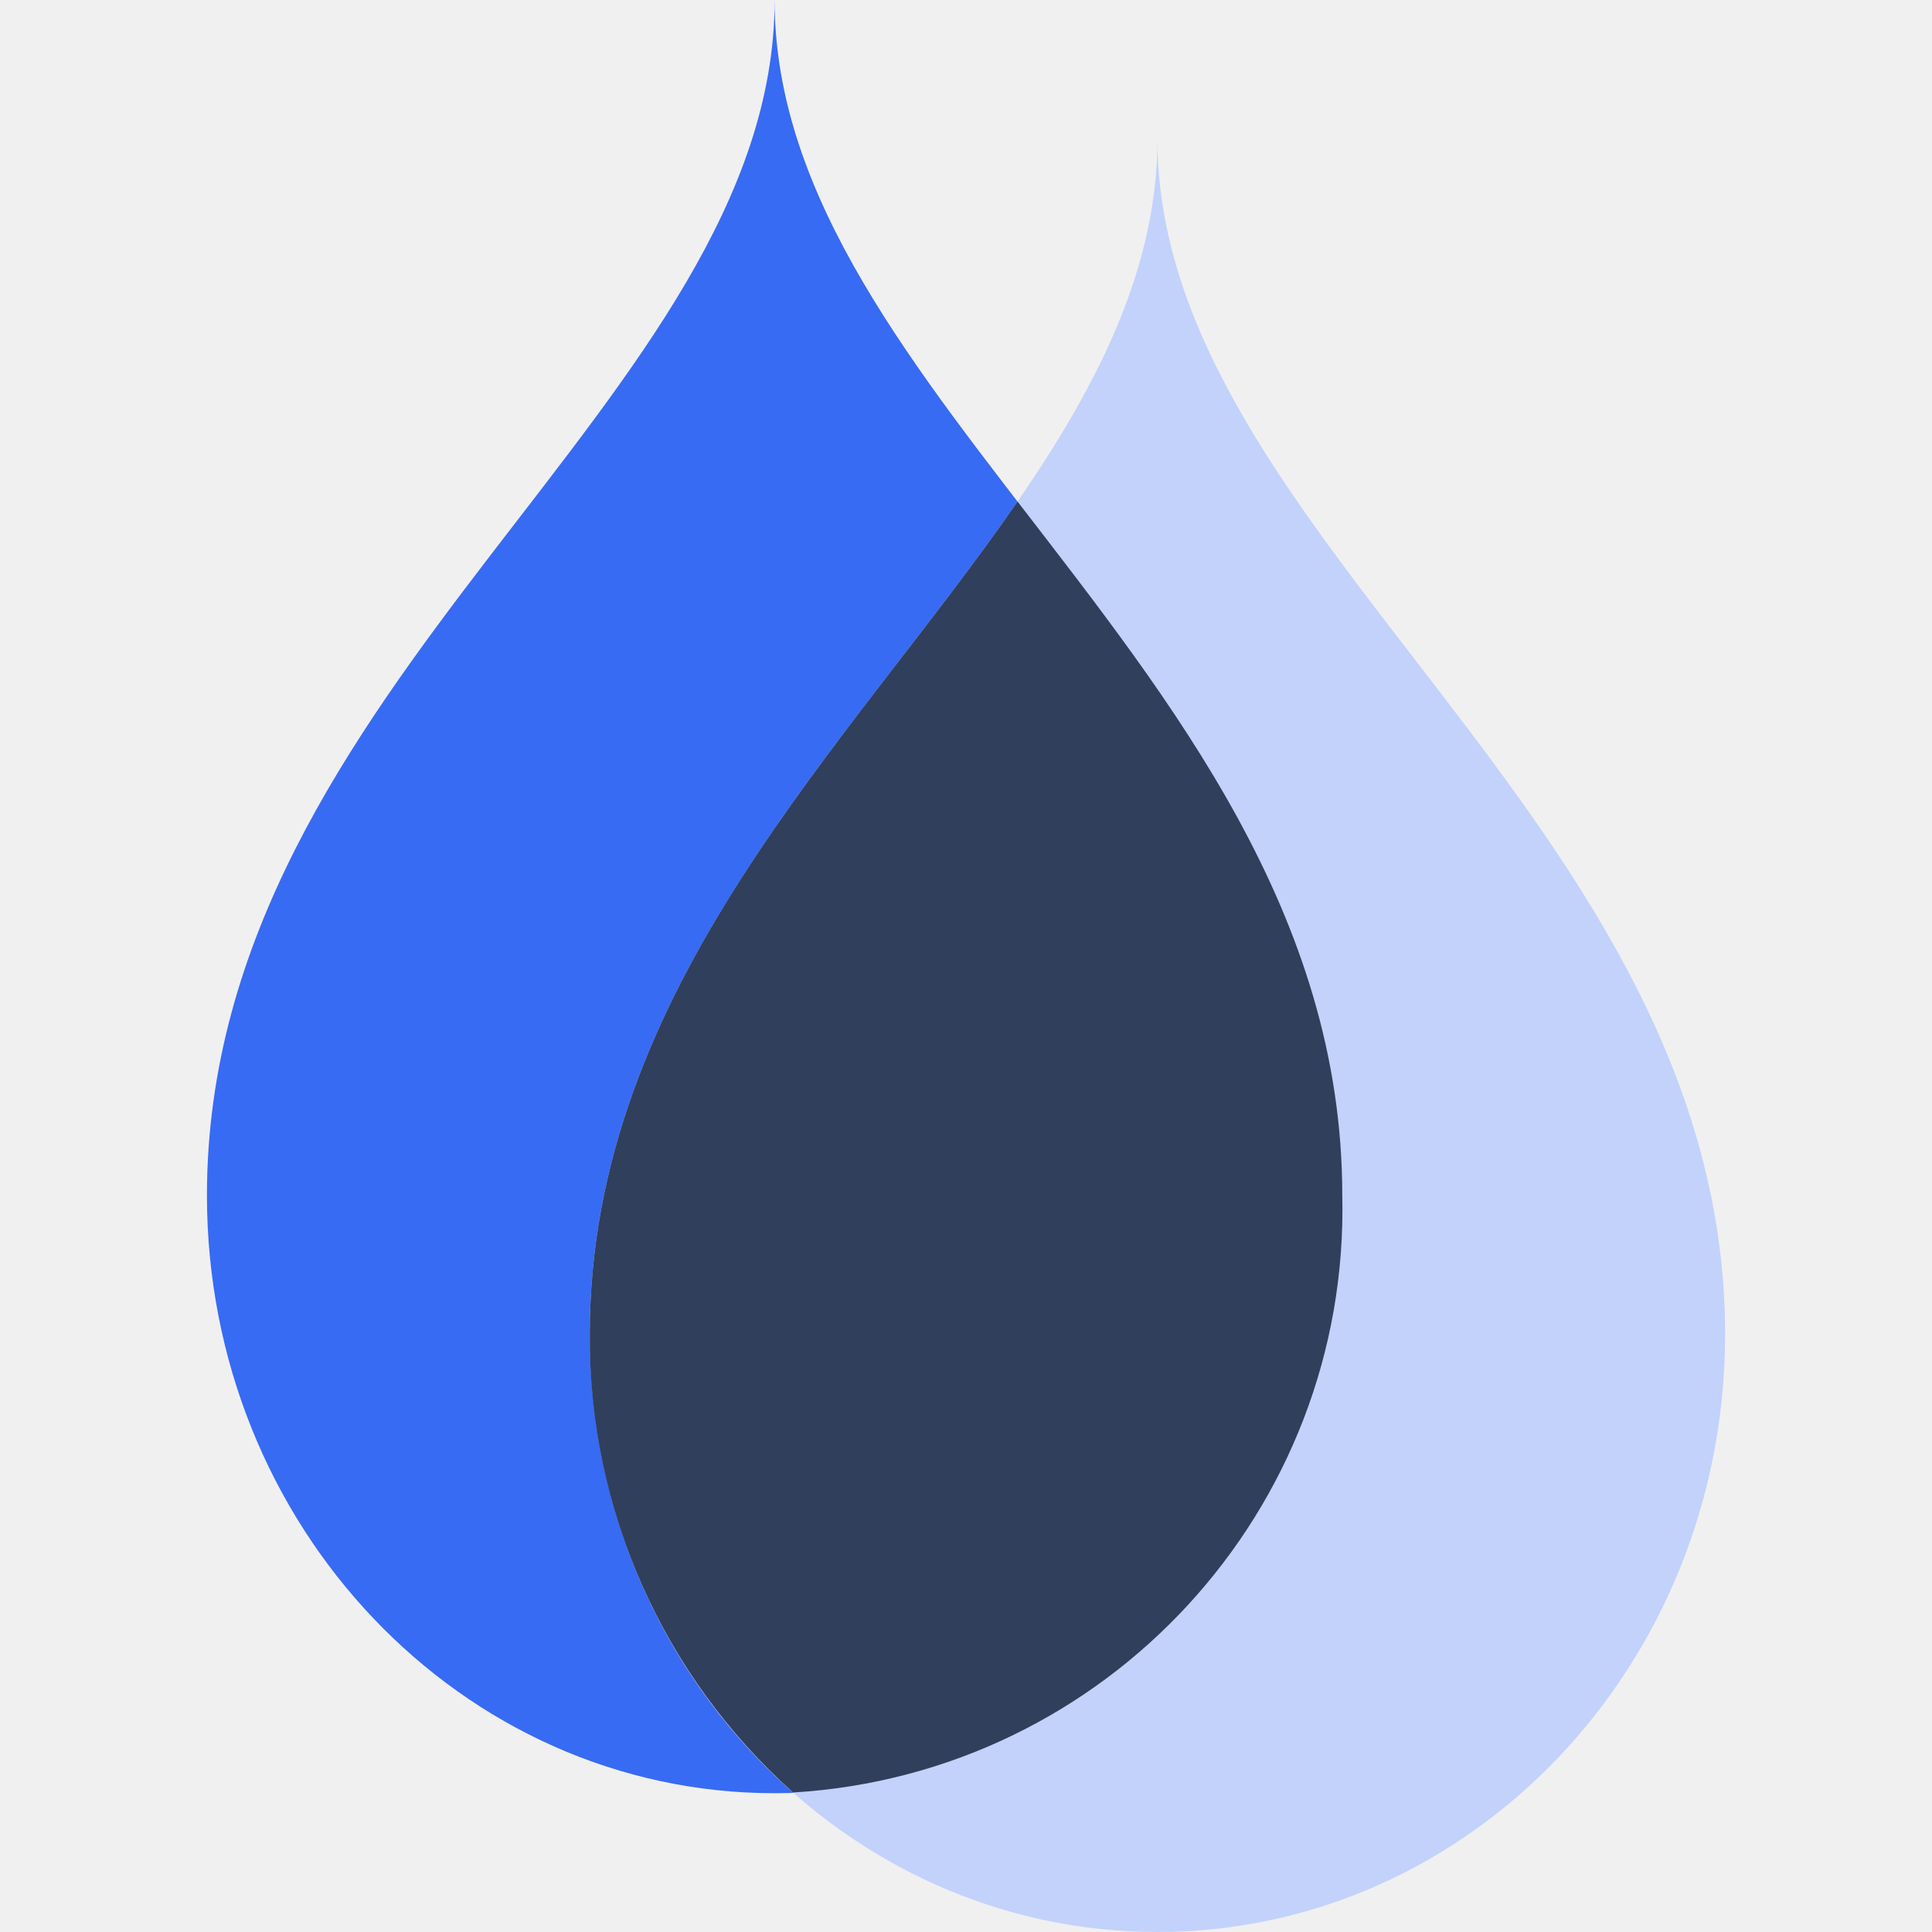
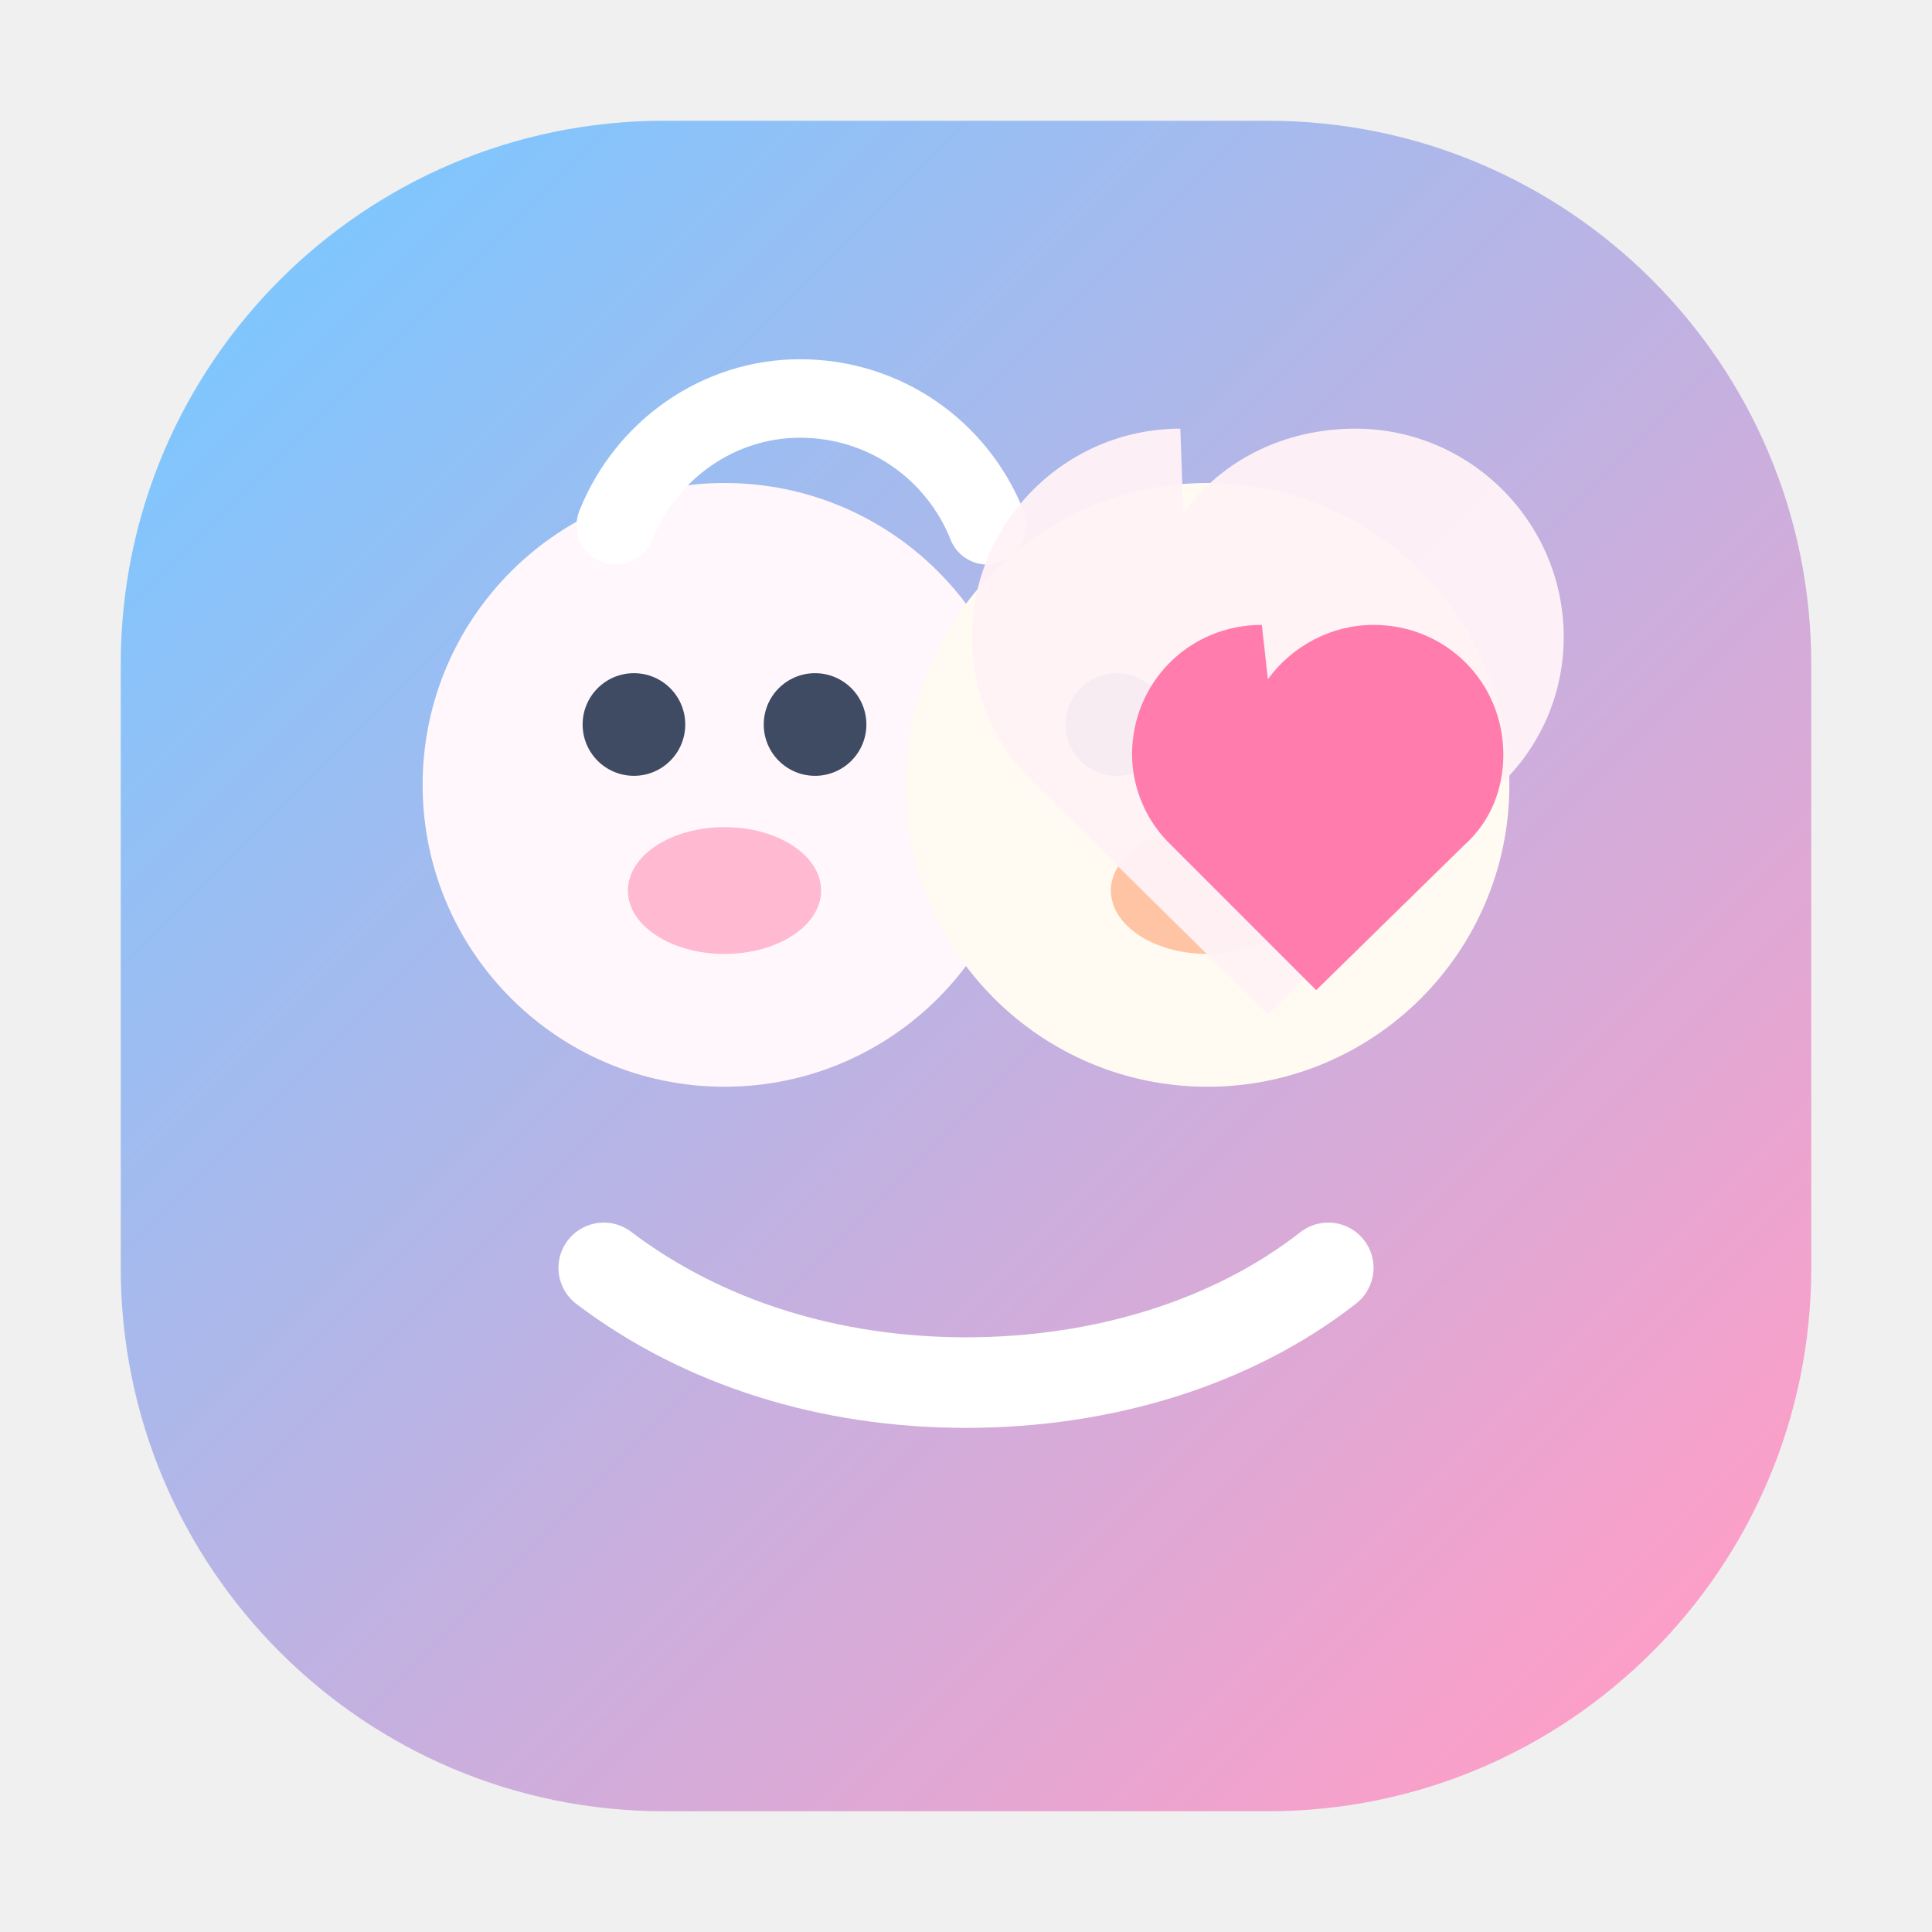
- <svg xmlns="http://www.w3.org/2000/svg" width="32" height="32" class="icon" viewBox="0 0 1024 1024">
-   <path fill="#386BF3" d="M410.558.109c0 210.974-300.876 361.752-300.876 633.548 0 174.943 134.704 316.787 300.876 316.787s300.877-141.817 300.877-316.787C711.408 361.752 410.558 210.974 410.558.109" />
-   <path fill="#C3D2FB" d="M613.469 73.665c0 211.055-300.877 361.914-300.877 633.547C312.592 882.156 447.296 1024 613.47 1024s300.876-141.817 300.876-316.788C914.29 435.58 613.469 284.72 613.469 73.665" />
-   <path fill="#303F5B" d="M312.592 707.212c0-183.713 137.636-312.171 226.723-441.39 81.702 106.112 172.12 218.74 172.12 367.726A309.755 309.755 0 0 1 420.36 950.064a323.1 323.1 0 0 1-107.769-242.852z" />
+ <svg xmlns="http://www.w3.org/2000/svg" viewBox="0 0 64 64" role="img" aria-label="小羊与小猪">
+   <defs>
+     <linearGradient id="bg" x1="8" y1="8" x2="56" y2="56" gradientUnits="userSpaceOnUse">
+       <stop offset="0" stop-color="#7cc7ff" />
+       <stop offset="1" stop-color="#ff9ec7" />
+     </linearGradient>
+   </defs>
+   <rect x="4" y="4" width="56" height="56" rx="18" fill="url(#bg)" />
+   <circle cx="24" cy="26" r="10" fill="#fff7fb" />
+   <circle cx="40" cy="26" r="10" fill="#fffaf2" />
+   <circle cx="21" cy="24" r="1.7" fill="#3f4b63" />
+   <circle cx="27" cy="24" r="1.7" fill="#3f4b63" />
+   <circle cx="37" cy="24" r="1.7" fill="#3f4b63" />
+   <circle cx="43" cy="24" r="1.7" fill="#3f4b63" />
+   <ellipse cx="24" cy="29.5" rx="3.2" ry="2.1" fill="#ffb9d0" />
+   <ellipse cx="40" cy="29.5" rx="3.2" ry="2.1" fill="#ffc4a3" />
+   <path d="M20.4 17.4c1-2.5 3.4-4.2 6.1-4.2 2.8 0 5.2 1.7 6.2 4.2" fill="none" stroke="#fff" stroke-linecap="round" stroke-width="2.6" />
+   <path d="M39.2 17c1.3-1.8 3.4-2.8 5.7-2.8 3.8 0 6.9 3.1 6.9 6.9 0 1.8-.7 3.5-2 4.8l-7.8 7.7-7.8-7.7a6.7 6.7 0 0 1-2-4.8c0-3.8 3.1-6.9 6.9-6.9" fill="#fff3f7" opacity=".96" />
+   <path d="M42 22.5c.8-1.1 2.1-1.8 3.5-1.8 2.4 0 4.3 1.9 4.3 4.3 0 1.1-.4 2.2-1.3 3l-4.9 4.8-4.8-4.8a4.2 4.2 0 0 1-1.3-3c0-2.4 1.9-4.3 4.3-4.3" fill="#ff7cad" />
+   <path d="M20 42c3.3 2.5 7.5 3.8 12 3.8 4.5 0 8.8-1.3 12-3.8" fill="none" stroke="#ffffff" stroke-linecap="round" stroke-width="3" />
</svg>
